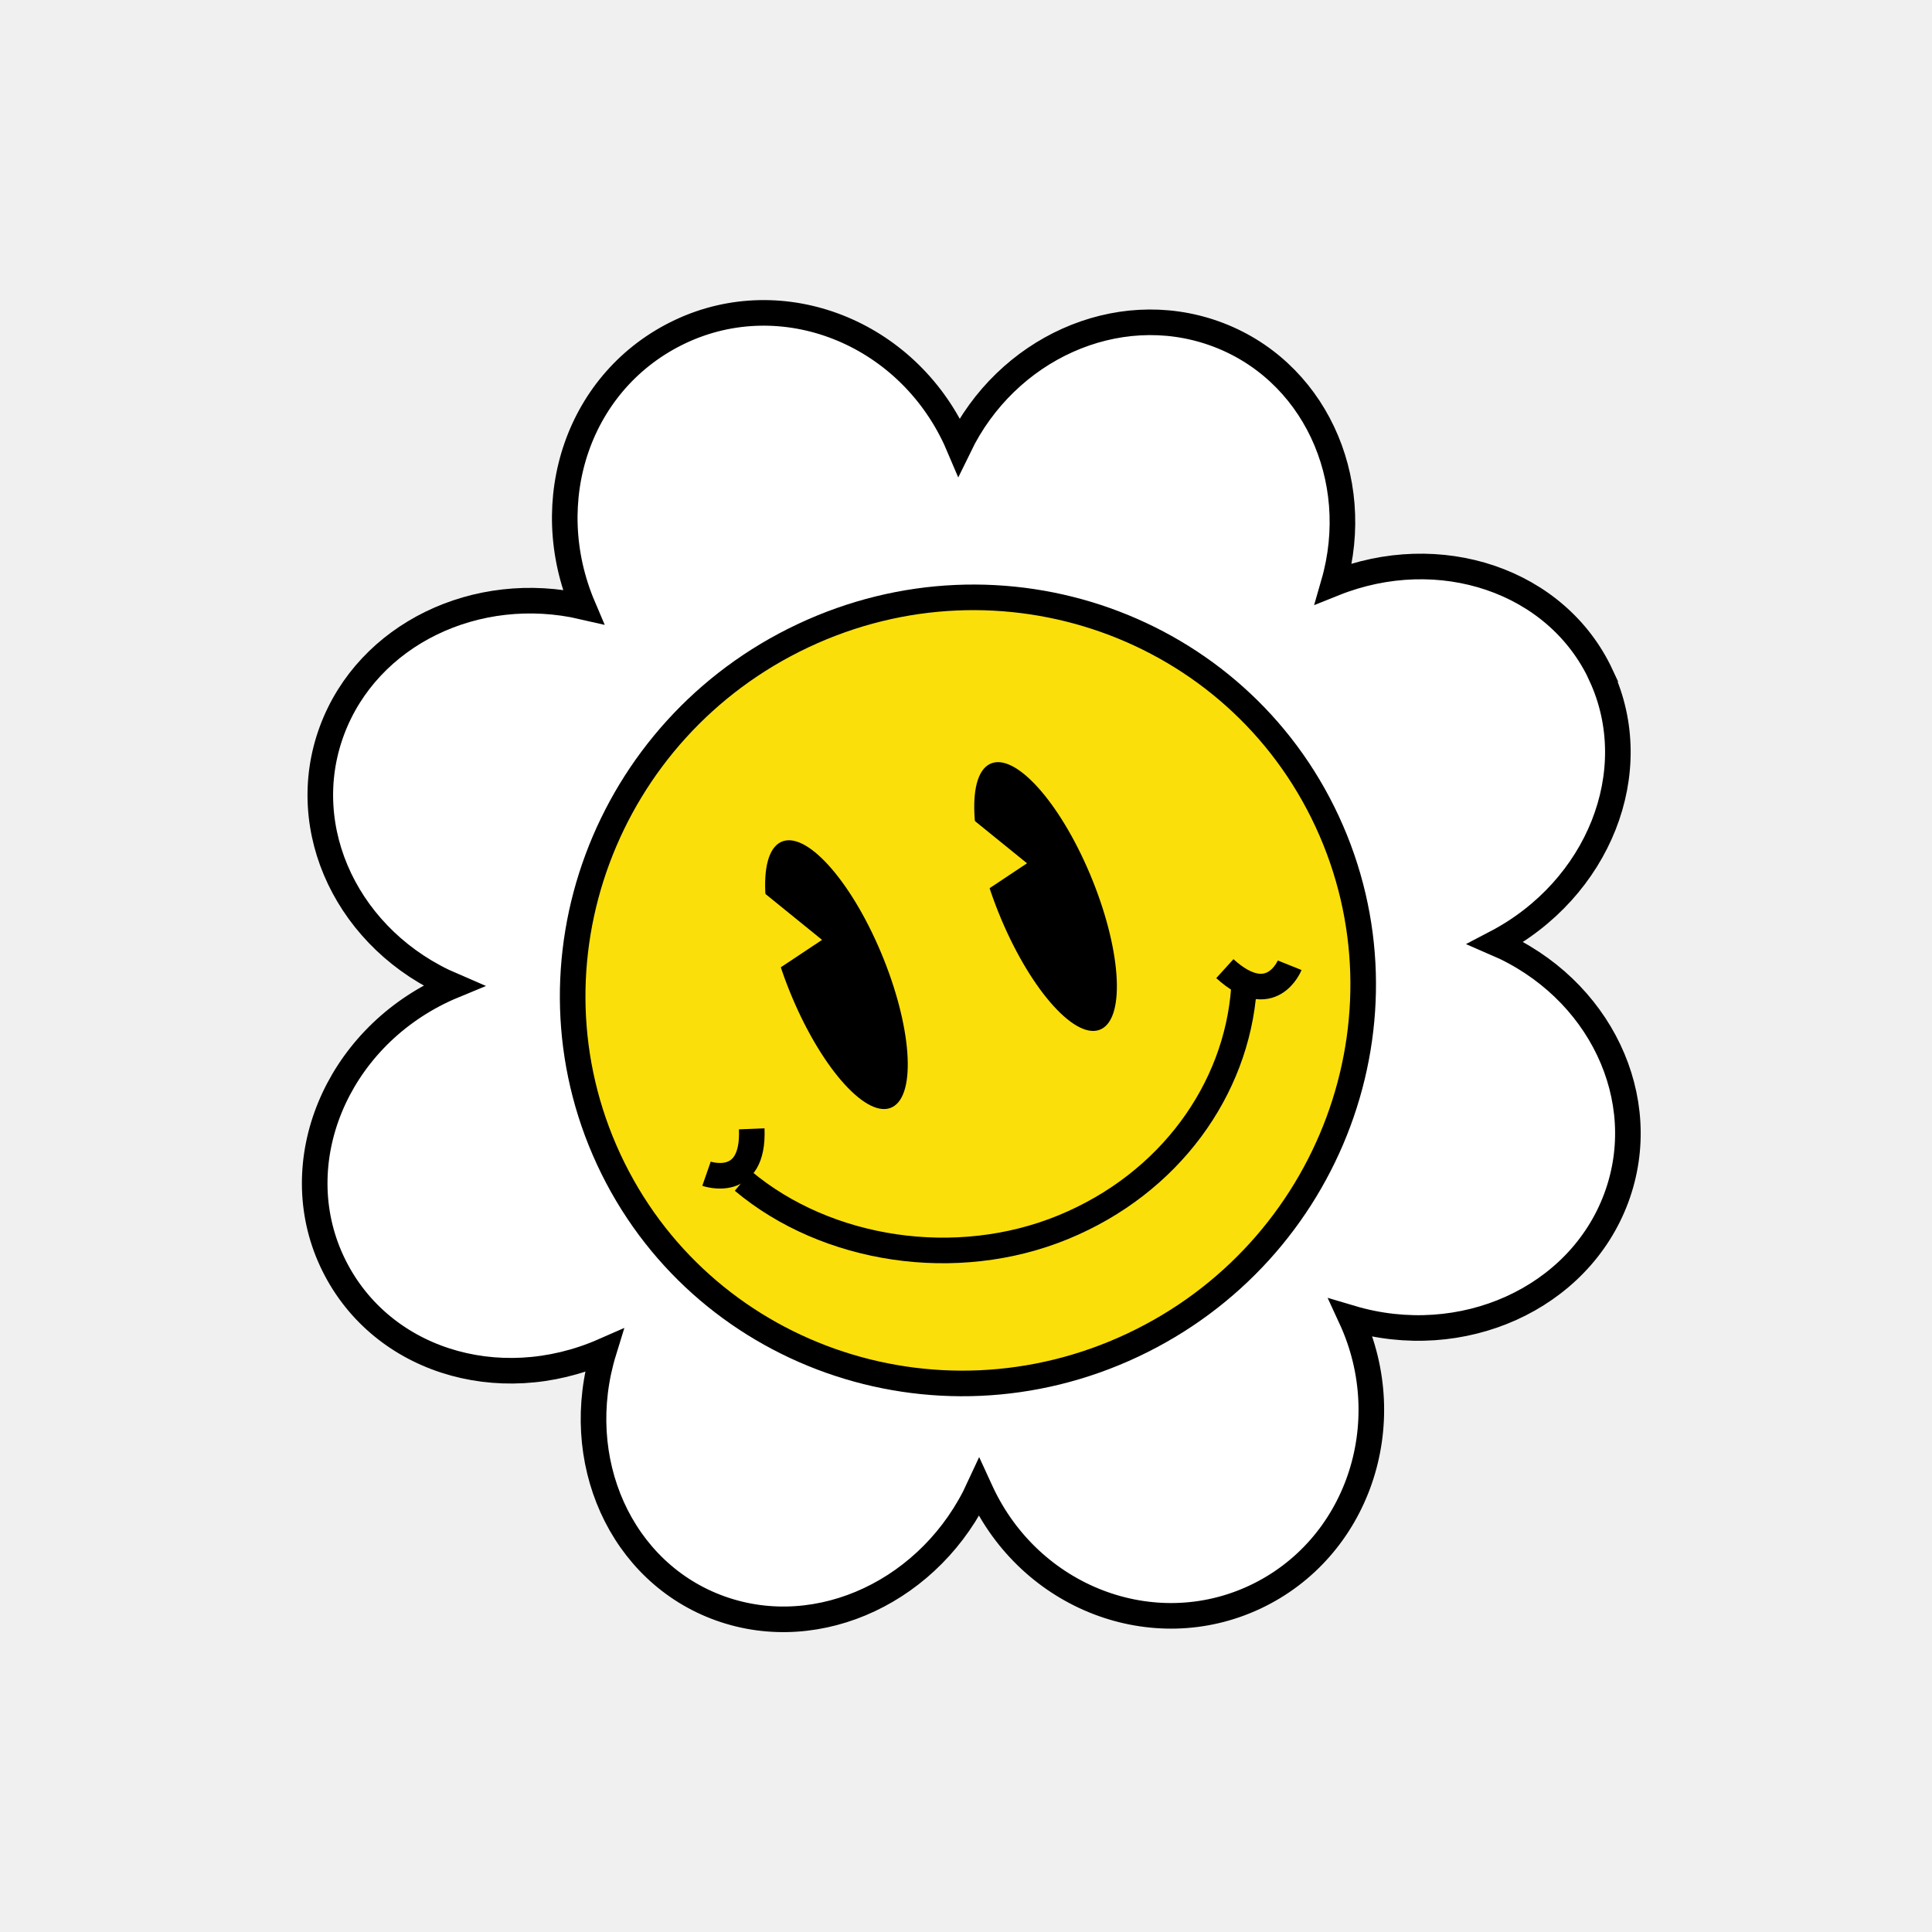
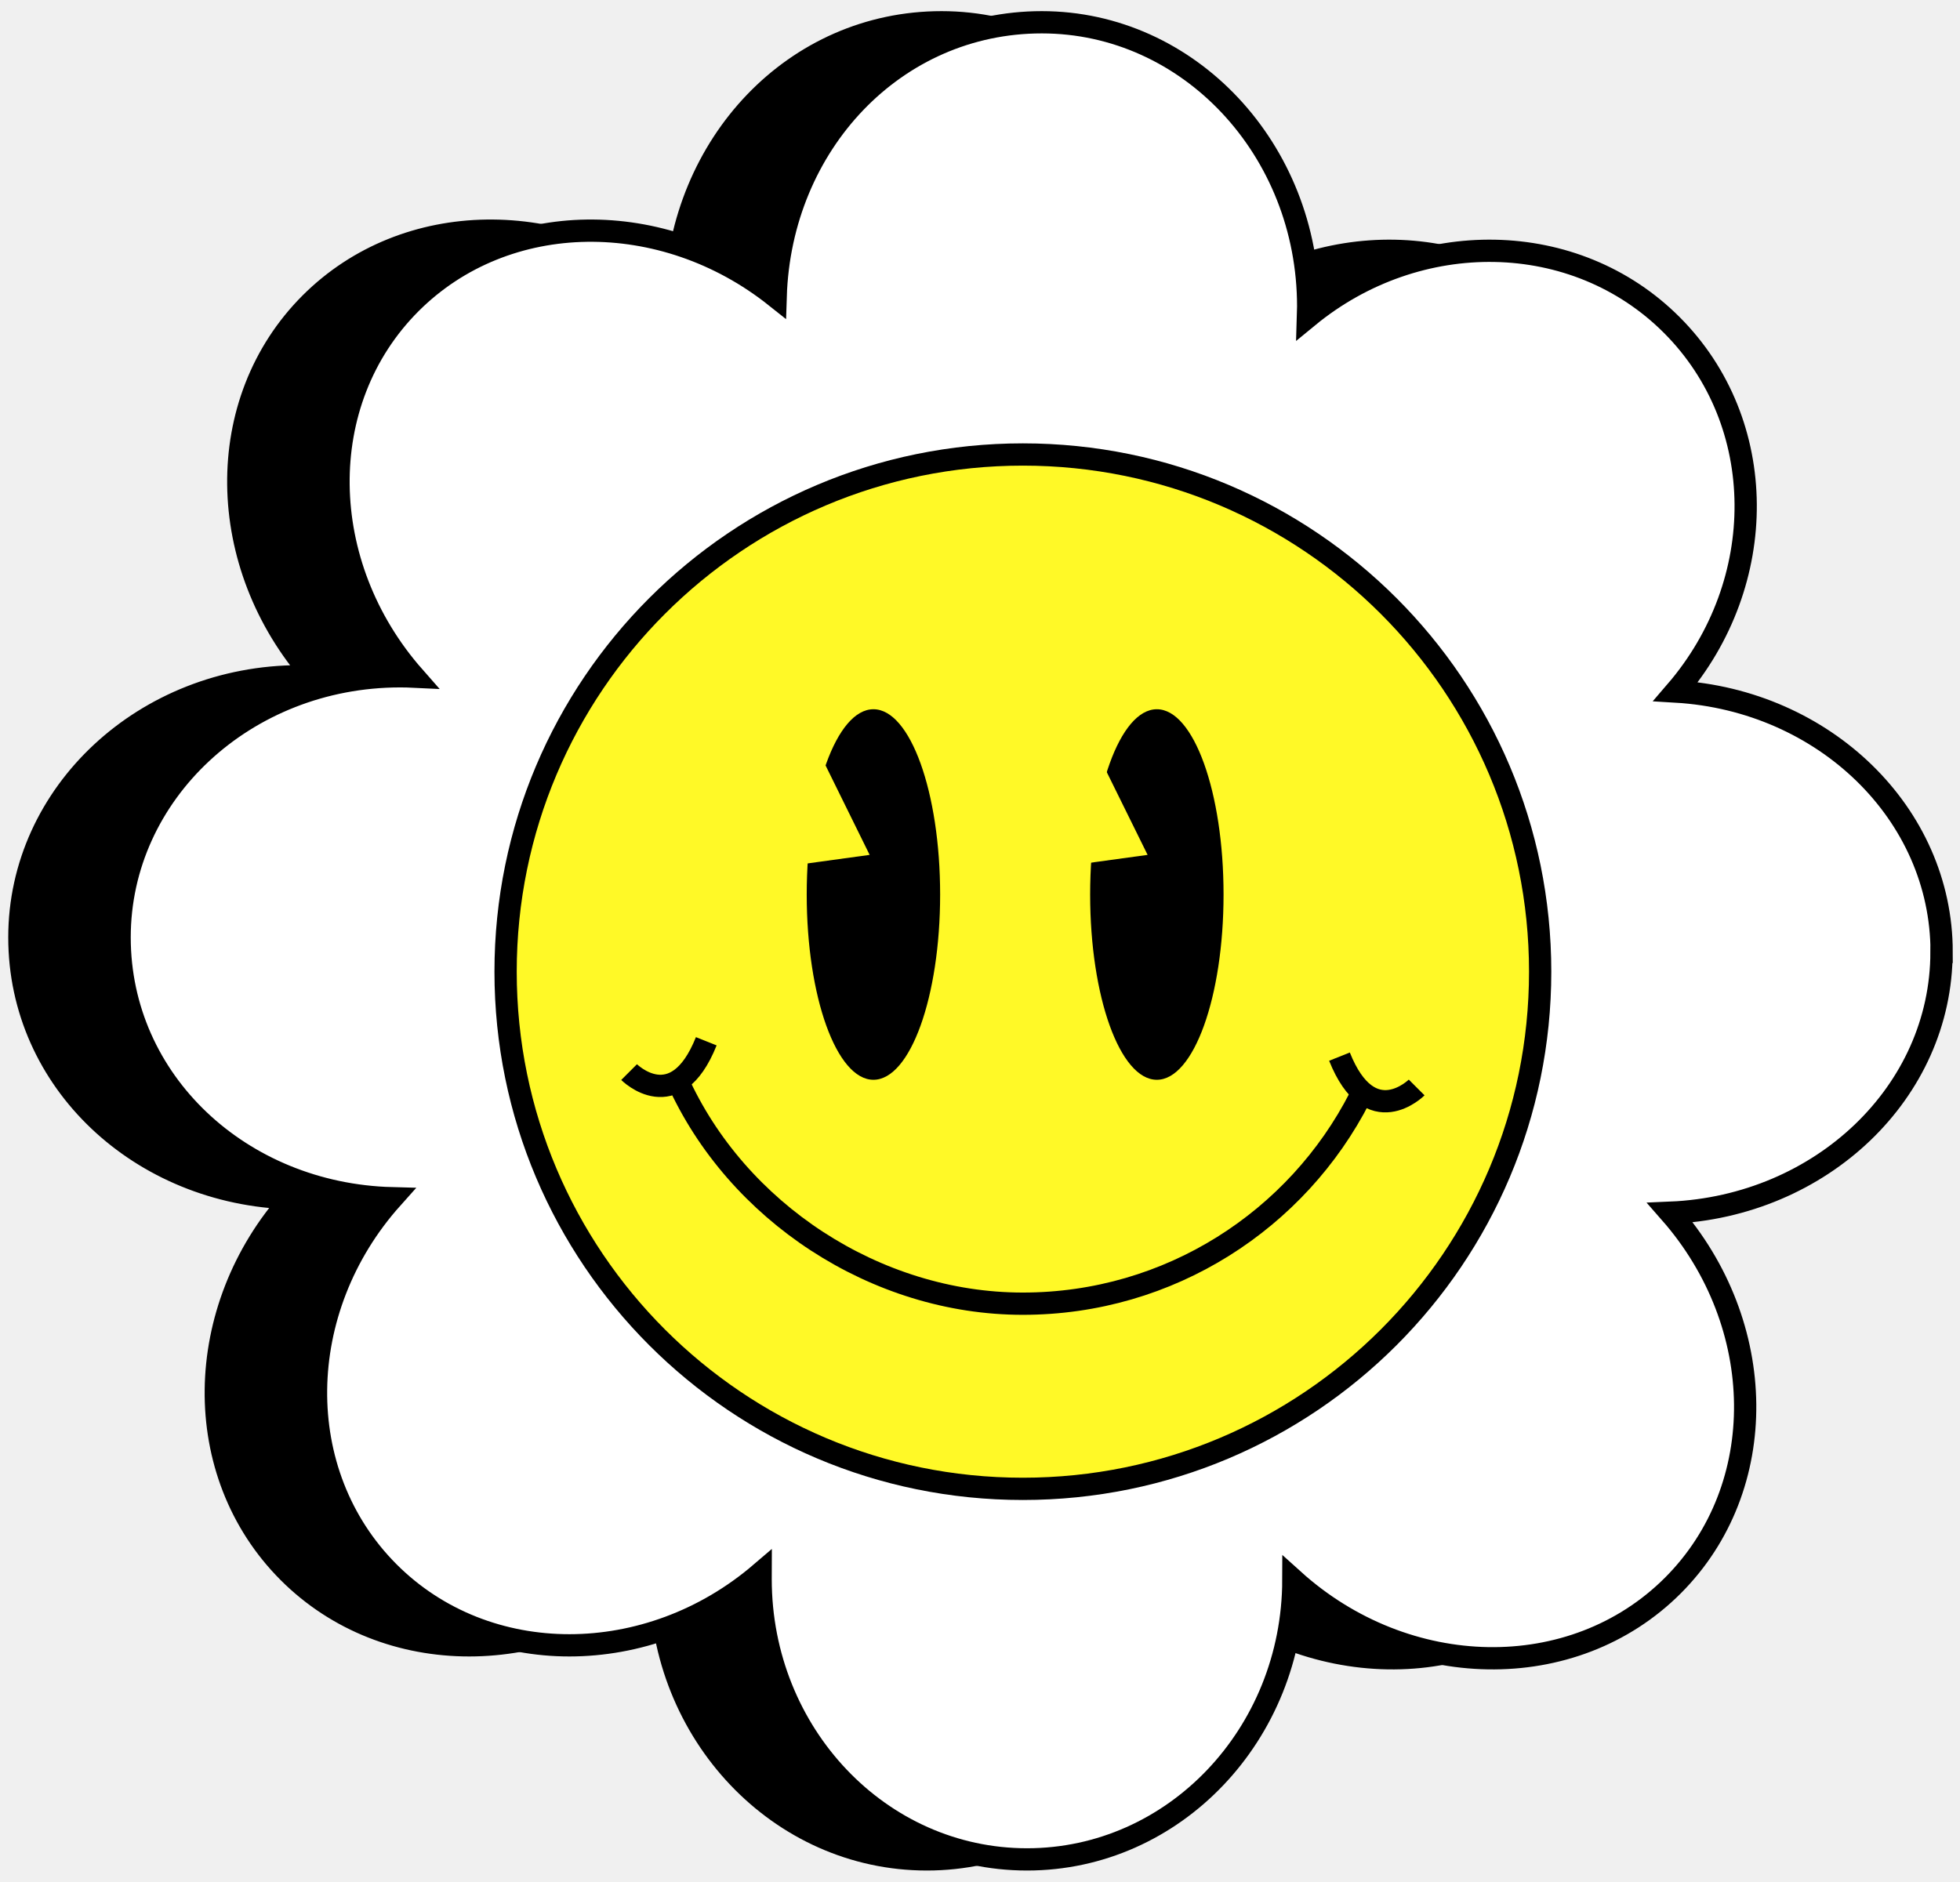
- <svg xmlns="http://www.w3.org/2000/svg" width="151" height="151" viewBox="0 0 151 151" fill="none">
-   <path d="M125.138 52.782C121.694 45.36 112.508 42.285 104.236 45.606C106.616 37.362 102.64 28.807 94.906 26.053C87.26 23.331 78.661 27.264 74.954 34.903C74.874 34.715 74.794 34.527 74.709 34.342C70.805 25.928 61.167 22.15 53.186 25.908C45.205 29.667 42.041 39.125 45.574 47.422C37.253 45.498 28.748 49.554 25.942 57.104C23.057 64.88 27.273 73.555 35.408 77.044C35.154 77.149 34.904 77.259 34.65 77.379C26.246 81.336 22.341 90.816 25.929 98.549C29.517 106.282 38.9 109.227 47.198 105.581C44.575 114.079 48.499 122.934 56.321 125.719C64.07 128.473 72.845 124.268 76.531 116.267C76.581 116.375 76.625 116.485 76.674 116.593C80.526 124.893 90.119 128.576 98.1 124.817C106.081 121.059 109.422 111.314 105.597 103.023C114.249 105.599 123.397 101.517 126.325 93.626C129.204 85.852 125.008 77.19 116.903 73.701C124.938 69.503 128.62 60.303 125.131 52.785L125.138 52.782ZM76.853 101.905C75.239 98.204 72.275 95.227 68.301 93.817C64.6 92.504 60.663 92.779 57.161 94.29C58.061 90.977 57.871 87.443 56.372 84.213C54.873 80.982 52.436 78.695 49.449 77.257C53.44 75.625 56.684 72.54 58.218 68.405C59.562 64.781 59.358 60.963 57.945 57.568C61.041 58.147 64.299 57.807 67.325 56.381C70.576 54.851 73.049 52.311 74.573 49.265C76.208 52.933 79.191 55.902 83.177 57.321C86.613 58.54 90.233 58.407 93.522 57.215C92.592 60.541 92.763 64.084 94.263 67.315C95.761 70.546 98.208 72.82 101.222 74.254C97.991 76.001 95.409 78.781 94.093 82.34C92.673 86.181 92.973 90.239 94.625 93.783C91.218 92.913 87.535 93.163 84.146 94.76C80.757 96.356 78.377 98.859 76.841 101.91L76.853 101.905Z" fill="white" stroke="black" stroke-width="2" stroke-miterlimit="10" />
-   <path d="M88.523 105.135C104.029 97.84 110.836 79.513 103.726 64.199C96.617 48.885 78.284 42.384 62.779 49.679C47.273 56.973 40.466 75.301 47.575 90.615C54.685 105.928 73.018 112.429 88.523 105.135Z" fill="#FADF0B" stroke="black" stroke-width="2" stroke-miterlimit="10" />
-   <path d="M69.737 86.531C71.654 85.561 71.254 80.139 68.845 74.42C66.435 68.701 62.929 64.852 61.013 65.822C59.096 66.792 59.496 72.214 61.905 77.933C64.315 83.652 67.821 87.501 69.737 86.531Z" fill="black" />
-   <path d="M86.081 80.426C87.998 79.456 87.598 74.033 85.189 68.314C82.779 62.596 79.273 58.746 77.356 59.716C75.44 60.686 75.84 66.109 78.249 71.828C80.659 77.546 84.165 81.396 86.081 80.426Z" fill="black" />
-   <path d="M97.219 77.294C96.639 85.144 91.437 92.491 83.095 95.917C74.753 99.344 64.625 97.796 58.074 92.301" fill="#FADF0B" />
-   <path d="M97.219 77.294C96.639 85.144 91.437 92.491 83.095 95.917C74.753 99.344 64.625 97.796 58.074 92.301" stroke="black" stroke-width="2" stroke-miterlimit="10" />
-   <path d="M57.661 77.838L64.25 73.458L56.57 67.231L57.661 77.838Z" fill="#FADF0B" />
-   <path d="M73.681 71.854L80.269 67.473L72.59 61.247L73.681 71.854Z" fill="#FADF0B" />
-   <path d="M55.219 91.735C55.219 91.735 58.952 93.037 58.753 88.227Z" fill="#FADF0B" />
-   <path d="M55.219 91.735C55.219 91.735 58.952 93.037 58.753 88.227" stroke="black" stroke-width="2" stroke-miterlimit="10" />
-   <path d="M100.797 75.442C100.797 75.442 99.367 79.009 95.731 75.707Z" fill="#FADF0B" />
-   <path d="M100.797 75.442C100.797 75.442 99.367 79.009 95.731 75.707" stroke="black" stroke-width="2" stroke-miterlimit="10" />
+ <svg xmlns="http://www.w3.org/2000/svg" viewBox="0 0 176 169">
+   <defs>
+     <style>.cls-1{fill:none;}.cls-1,.cls-2,.cls-3,.cls-4{stroke:#000;stroke-miterlimit:10;stroke-width:2px;}.cls-5,.cls-6{stroke-width:0px;}.cls-5,.cls-3{fill:#000;}.cls-2{fill:#fff;}.cls-6,.cls-4{fill:#fff927;}</style>
+   </defs>
+   <g id="_레이어_1">
+     <path class="cls-3" d="M165.35,85.5c0-12.43-10.54-22.6-23.87-23.39,8.43-9.79,8.42-24.12-.35-32.91-8.67-8.69-22.83-8.85-32.68-.75.01-.31.02-.62.02-.93,0-14.09-10.71-25.52-23.92-25.52s-23.47,10.95-23.9,24.64c-10.09-8.03-24.2-7.96-32.77.6-8.82,8.82-8.56,23.47.29,33.53-.41-.02-.82-.03-1.24-.03-13.91,0-25.19,10.5-25.19,23.45s10.89,23.07,24.46,23.43c-8.92,9.98-9.17,24.69-.3,33.58,8.79,8.8,23.36,8.7,33.41.09,0,.18-.01.36-.01.54,0,13.9,10.71,25.17,23.92,25.17s23.89-11.23,23.92-25.1c10.13,9.14,25.13,9.45,34.08.5,8.81-8.82,8.57-23.44-.24-33.48,13.56-.57,24.36-10.83,24.36-23.42ZM68.79,121.76c.14-6.13-2.01-12.14-6.52-16.65-4.2-4.2-9.72-6.37-15.43-6.56,3.31-3.97,5.28-8.95,5.28-14.36s-1.87-10.13-5.02-14.04c6.45.34,12.8-1.8,17.49-6.49,4.11-4.11,6.24-9.49,6.46-15.07,3.84,2.8,8.48,4.44,13.49,4.44,5.38,0,10.34-1.89,14.33-5.09-.09,6.1,2.09,12.11,6.61,16.64,3.9,3.9,8.9,6.06,14.12,6.55-3.36,3.97-5.36,8.95-5.36,14.36s1.89,10.12,5.08,14.04c-5.49.31-10.75,2.46-14.78,6.5-4.35,4.36-6.5,10.13-6.49,16.07-4.08-3.4-9.24-5.44-14.85-5.44s-10.42,1.9-14.43,5.1Z" />
+     <path class="cls-2" d="M174.35,85.5c0-12.43-10.54-22.6-23.87-23.39,8.43-9.79,8.42-24.12-.35-32.91-8.67-8.69-22.83-8.85-32.68-.75.01-.31.02-.62.02-.93,0-14.09-10.71-25.52-23.92-25.52s-23.47,10.95-23.9,24.64c-10.09-8.03-24.2-7.96-32.77.6-8.82,8.82-8.56,23.47.29,33.53-.41-.02-.82-.03-1.24-.03-13.91,0-25.19,10.5-25.19,23.45s10.89,23.07,24.46,23.43c-8.92,9.98-9.17,24.69-.3,33.58,8.79,8.8,23.36,8.7,33.41.09,0,.18-.01.36-.01.54,0,13.9,10.71,25.17,23.92,25.17s23.89-11.23,23.92-25.1c10.13,9.14,25.13,9.45,34.08.5,8.81-8.82,8.57-23.44-.24-33.48,13.56-.57,24.36-10.83,24.36-23.42ZM77.79,121.76c.14-6.13-2.01-12.14-6.52-16.65-4.2-4.2-9.72-6.37-15.43-6.56,3.31-3.97,5.28-8.95,5.28-14.36s-1.87-10.13-5.02-14.04c6.45.34,12.8-1.8,17.49-6.49,4.11-4.11,6.24-9.49,6.46-15.07,3.84,2.8,8.48,4.44,13.49,4.44,5.38,0,10.34-1.89,14.33-5.09-.09,6.1,2.09,12.11,6.61,16.64,3.9,3.9,8.9,6.06,14.12,6.55-3.36,3.97-5.36,8.95-5.36,14.36s1.89,10.12,5.08,14.04c-5.49.31-10.75,2.46-14.78,6.5-4.35,4.36-6.5,10.13-6.49,16.07-4.08-3.4-9.24-5.44-14.85-5.44s-10.42,1.9-14.43,5.1Z" />
+   </g>
+   <g id="_레이어_3">
+     <circle class="cls-4" cx="91.85" cy="87.27" r="46.45" />
+     <ellipse class="cls-5" cx="78.43" cy="80.34" rx="5.99" ry="16.64" />
+     <ellipse class="cls-5" cx="103.88" cy="80.34" rx="5.99" ry="16.64" />
+     <path class="cls-1" d="M122.11,98.56c-5.62,11-17.07,18.53-30.27,18.53s-25.7-8.25-31.01-20.08" />
+     <polyline class="cls-6" points="66.3 78.4 78.09 76.78 71.44 63.28 66.3 78.4" />
+     <polyline class="cls-6" points="91.25 78.4 103.05 76.78 96.39 63.28 91.25 78.4" />
+     <path class="cls-1" d="M56.49,96.29s4.16,4.16,6.93-2.77" />
+     <path class="cls-1" d="M127.21,97.67s-4.16,4.16-6.93-2.77" />
+   </g>
</svg>
